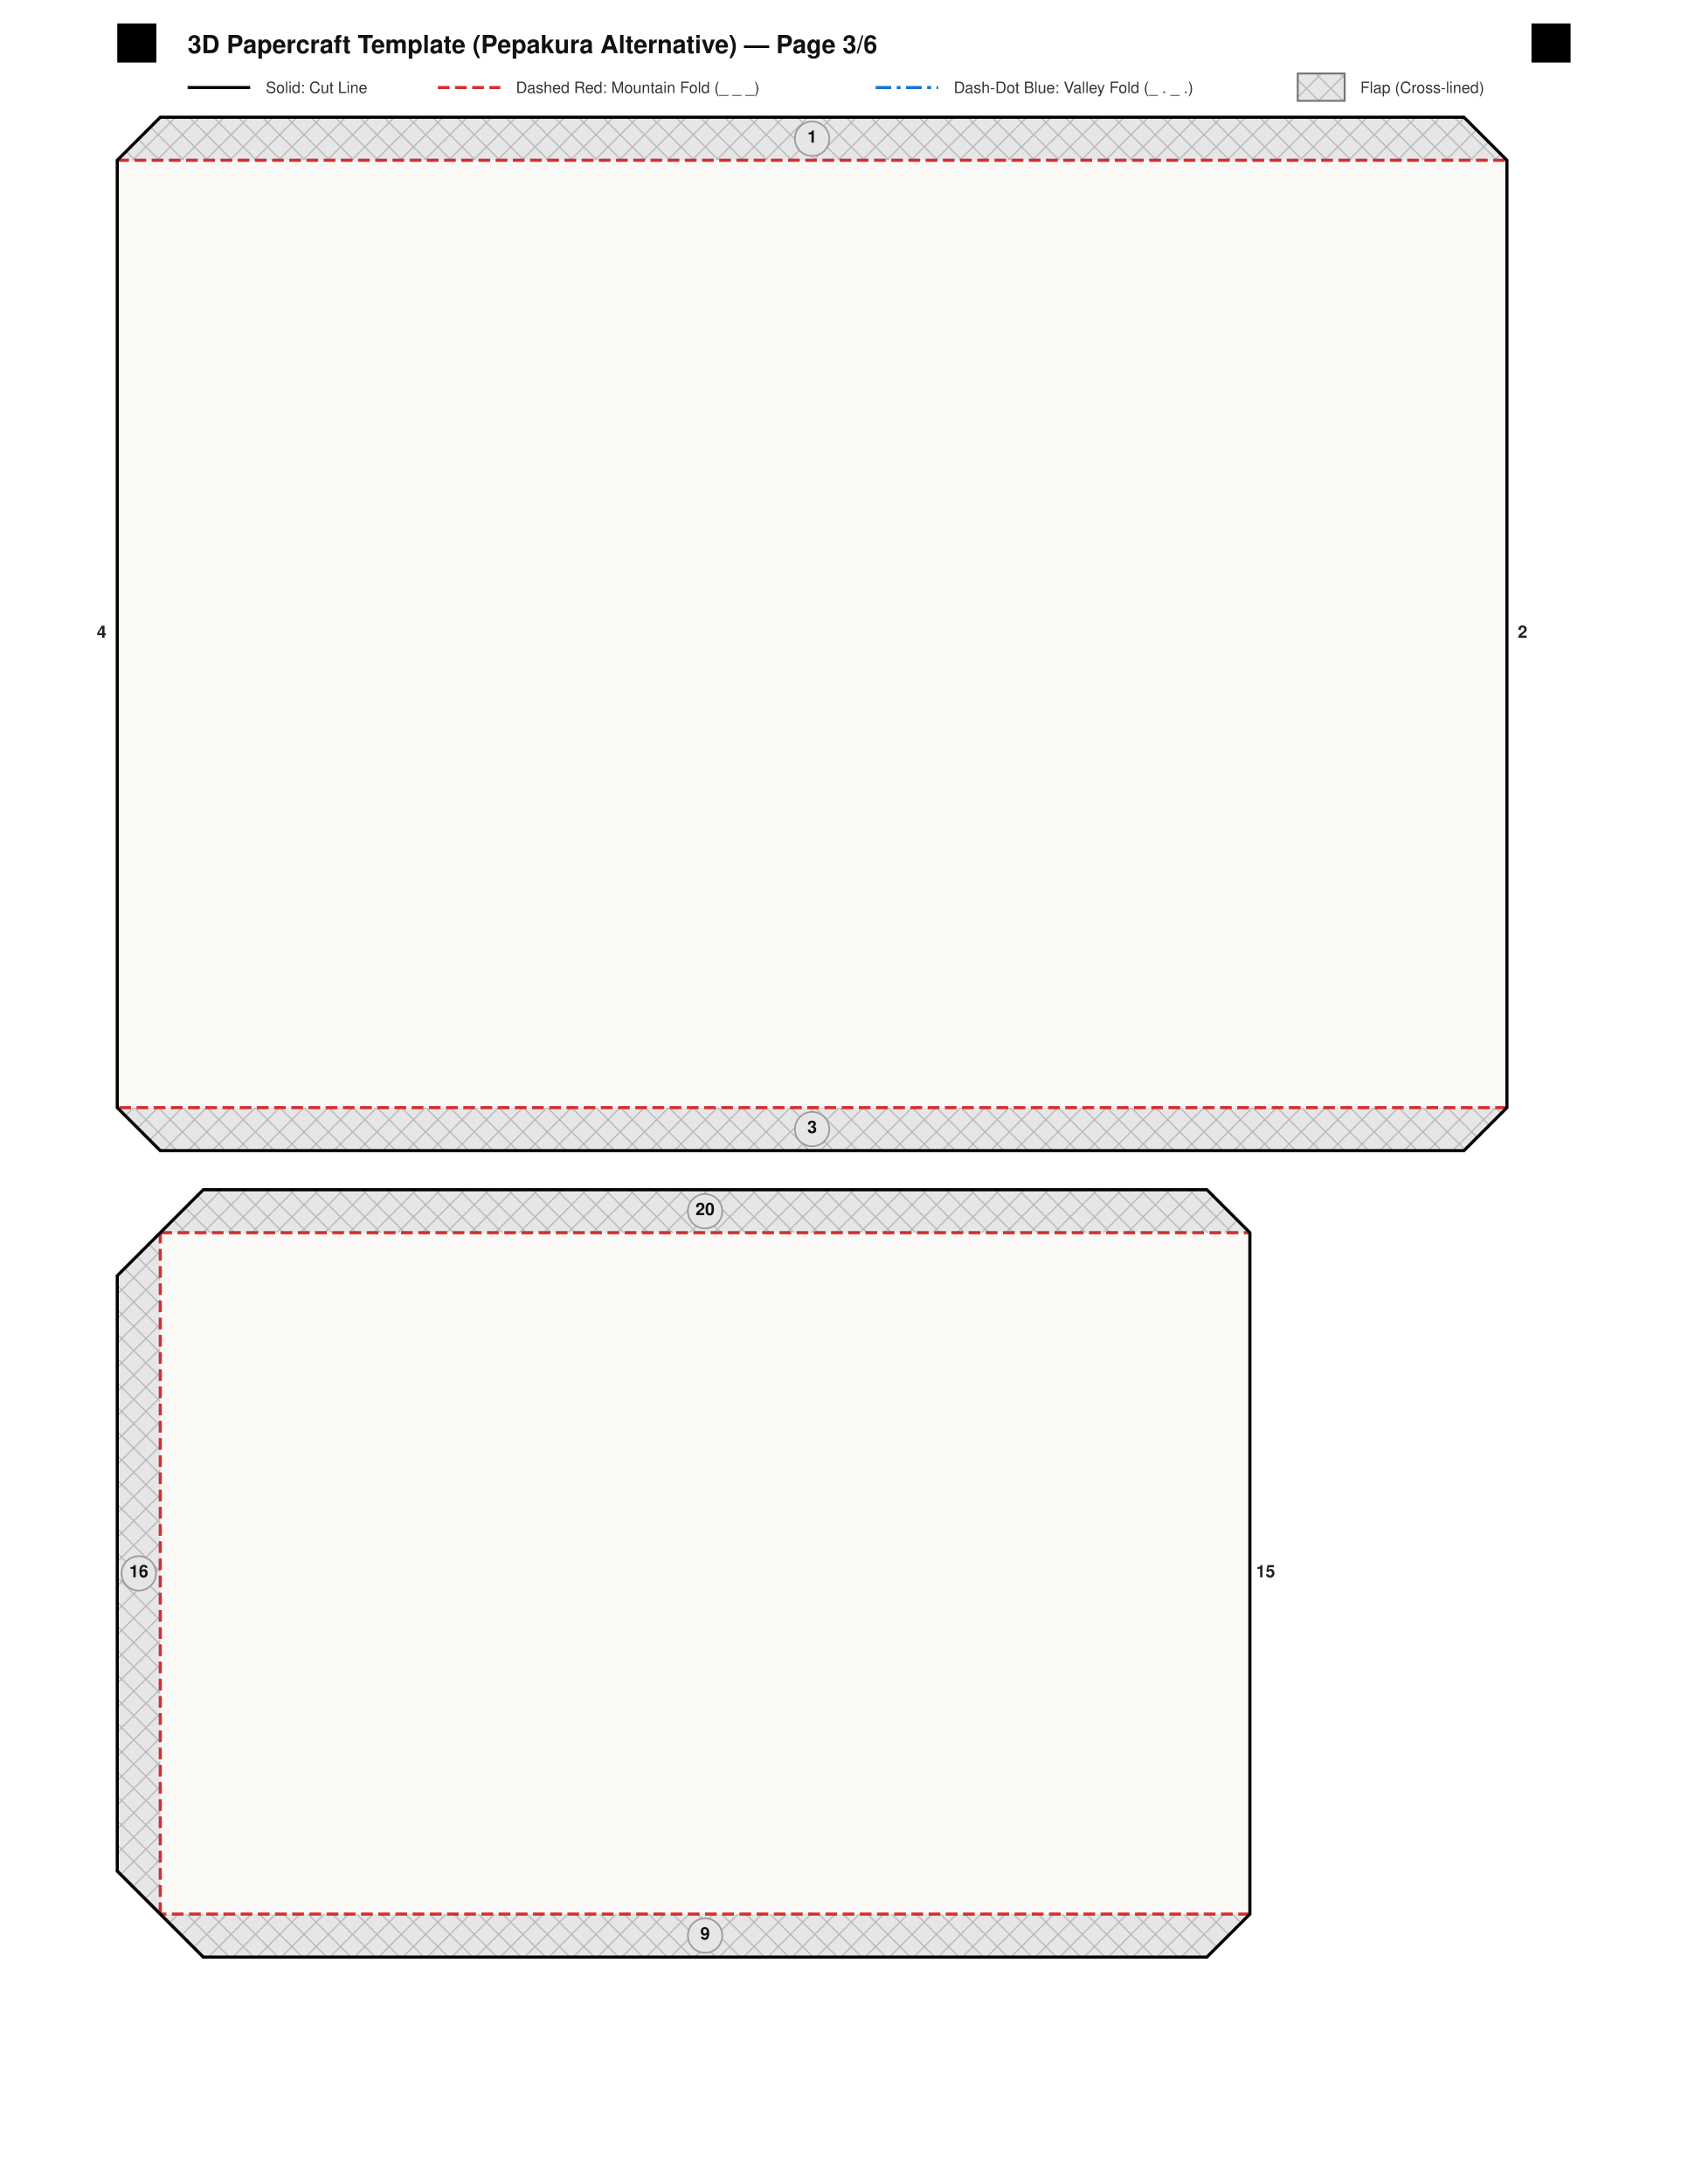
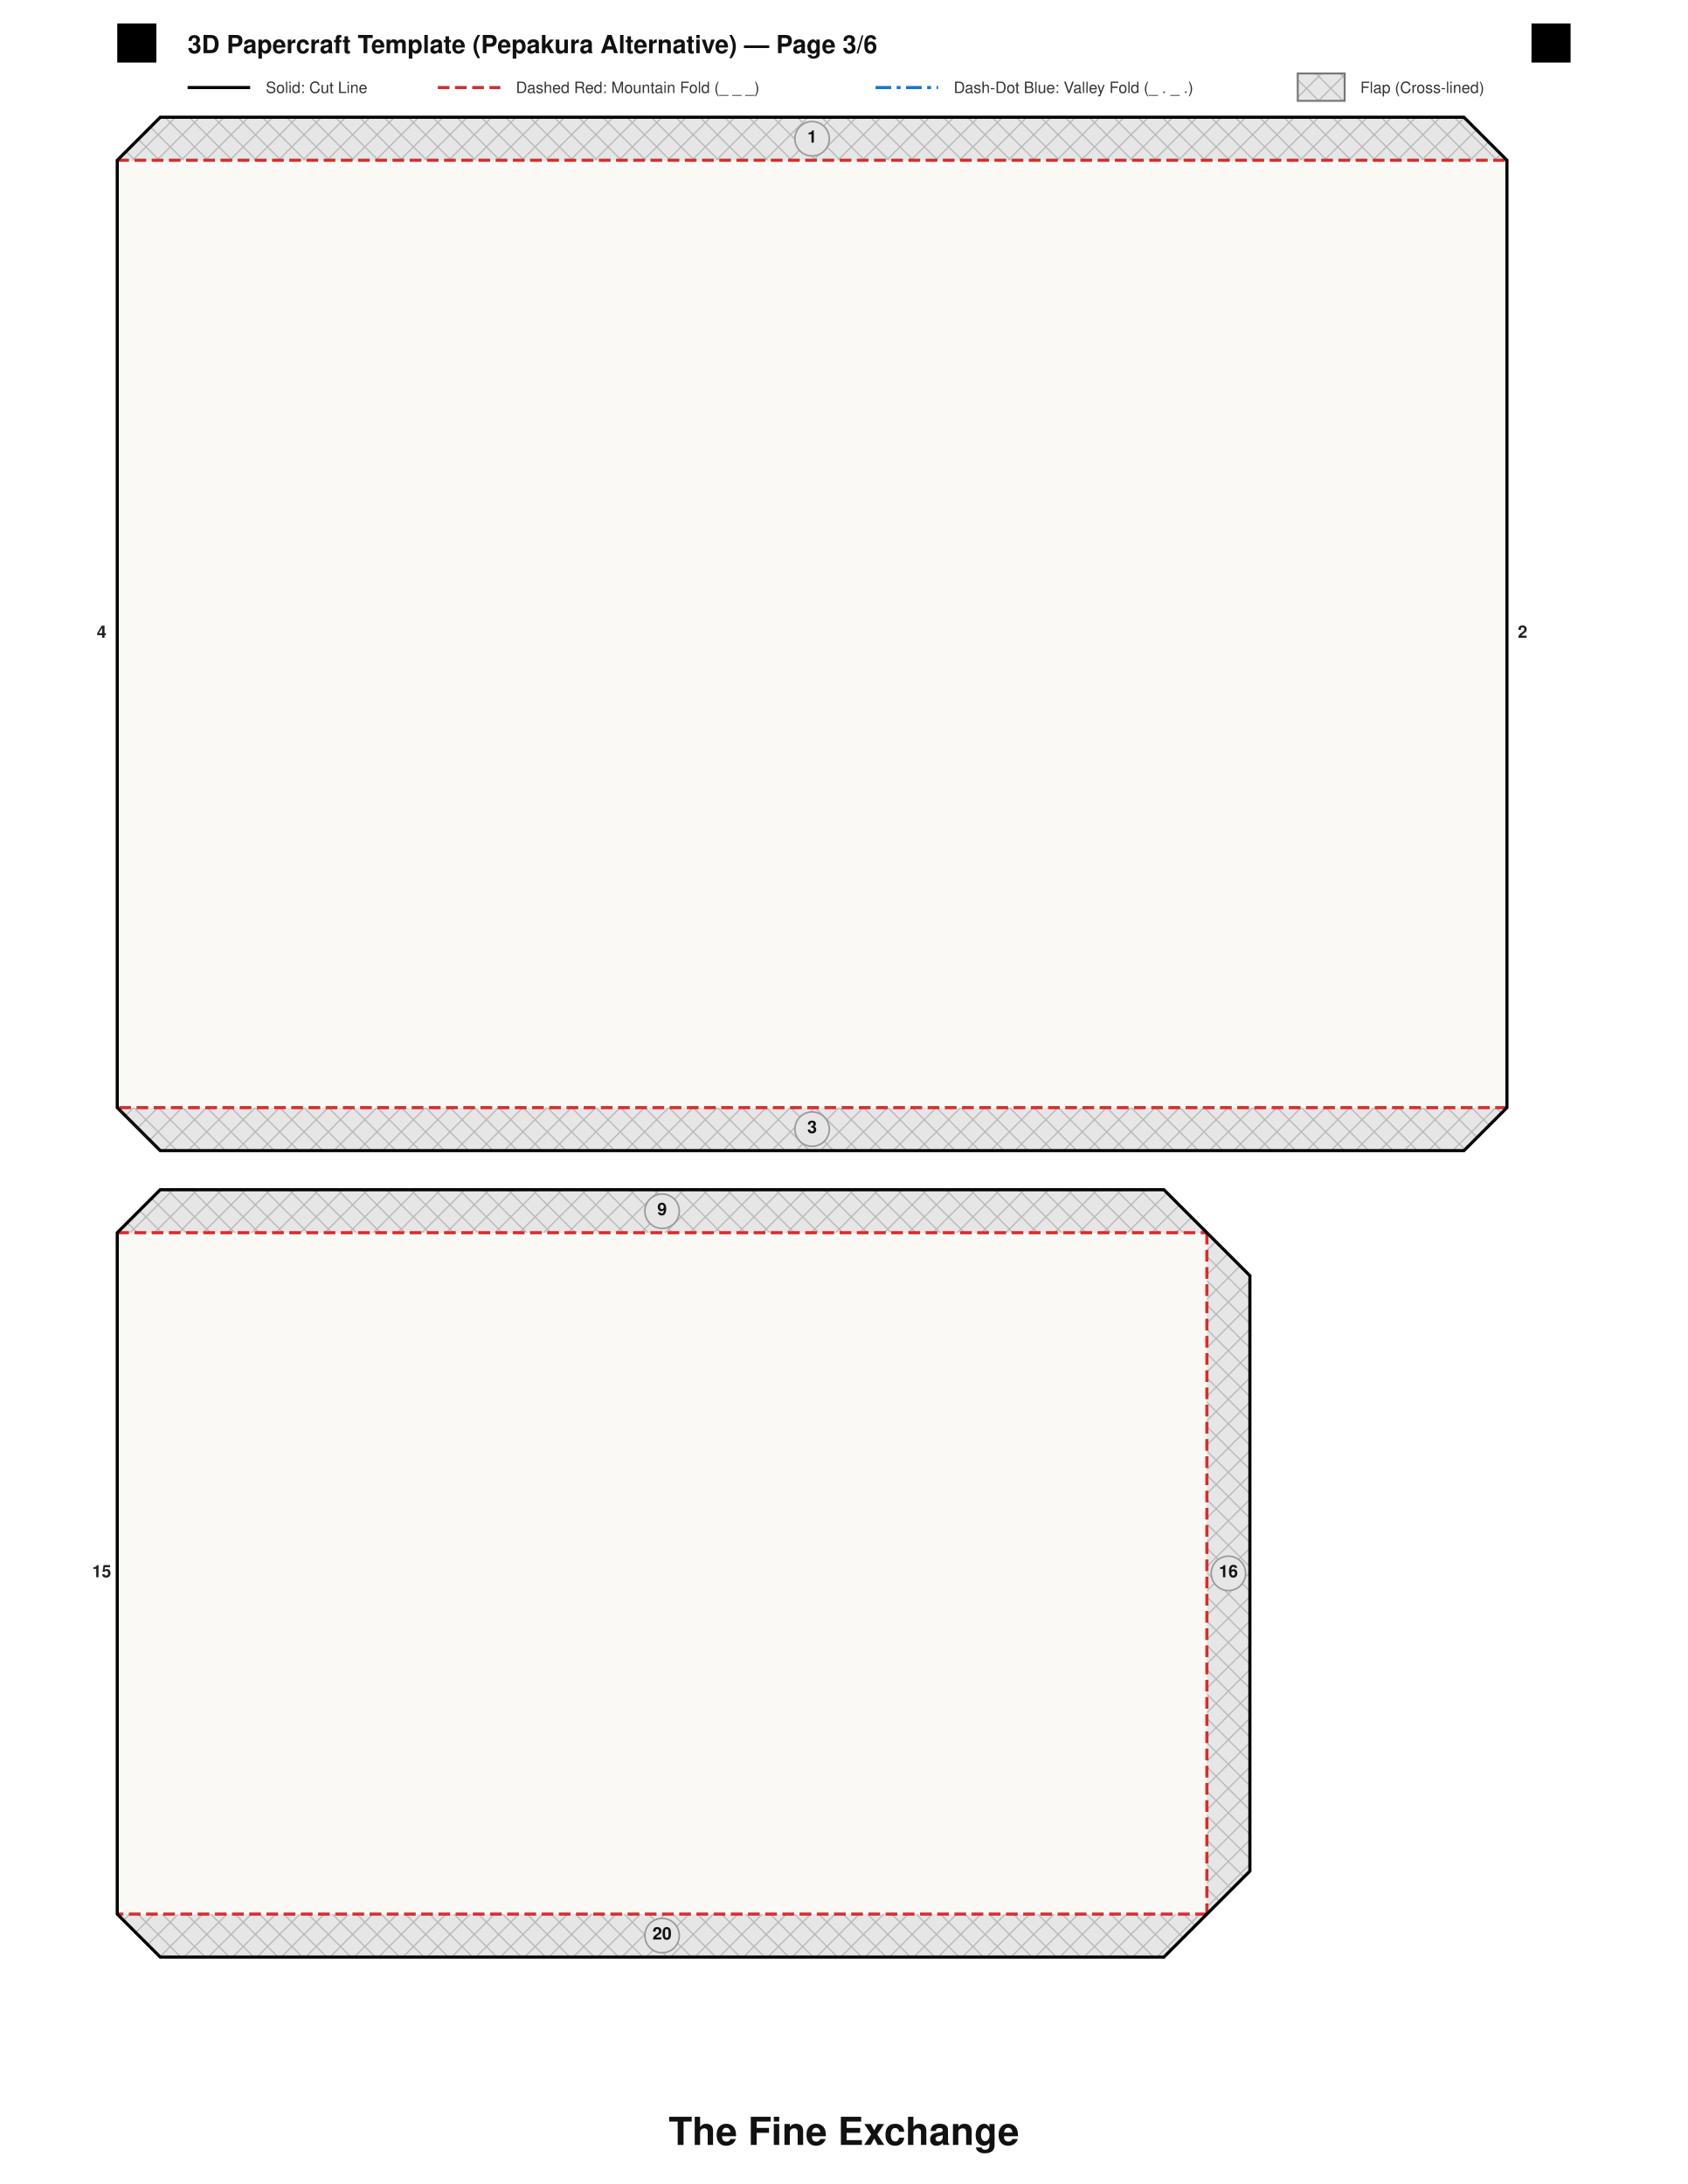
<svg xmlns="http://www.w3.org/2000/svg" width="215.9mm" height="279.4mm" viewBox="0 0 215.9 279.4">
  <defs>
    <pattern id="flap_crosshatch" width="2.2" height="2.2" patternTransform="rotate(45 0 0)" patternUnits="userSpaceOnUse">
      <rect width="2.2" height="2.2" fill="#E6E6E6" />
      <line x1="0" y1="0" x2="0" y2="2.2" stroke="#B8B8B8" stroke-width="0.32" />
      <line x1="0" y1="0" x2="2.2" y2="0" stroke="#B8B8B8" stroke-width="0.32" />
    </pattern>
  </defs>
  <g id="REGISTRATION_MARKS" fill="#000000">
    <rect x="15.0" y="3.0" width="5" height="5" />
    <rect x="195.9" y="3.0" width="5" height="5" />
  </g>
  <text x="24" y="6.8" font-family="Helvetica, Arial, sans-serif" font-weight="bold" font-size="3.2" fill="#111111">3D Papercraft Template (Pepakura Alternative) — Page 3/6</text>
  <g id="LEGEND" transform="translate(24, 11.2)" font-family="Helvetica, Arial, sans-serif" font-size="2.0" fill="#333333">
    <line x1="0" y1="0" x2="8" y2="0" stroke="#000000" stroke-width="0.4" />
    <text x="10" y="0.7">Solid: Cut Line</text>
    <line x1="32" y1="0" x2="40" y2="0" stroke="#D32F2F" stroke-width="0.4" stroke-dasharray="1.5,0.7" />
    <text x="42" y="0.7">Dashed Red: Mountain Fold (_ _ _)</text>
    <line x1="88" y1="0" x2="96" y2="0" stroke="#1976D2" stroke-width="0.4" stroke-dasharray="2.0,0.7,0.5,0.7" />
    <text x="98" y="0.7">Dash-Dot Blue: Valley Fold (_ . _ .)</text>
    <rect x="142" y="-1.8" width="6" height="3.5" fill="url(#flap_crosshatch)" stroke="#777777" stroke-width="0.25" />
    <text x="150" y="0.7">Flap (Cross-lined)</text>
  </g>
  <g id="FACETS" fill="#FBF9F5" stroke="none">
    <polygon points="15.00,20.50 192.76,20.50 192.76,141.70 15.00,141.70" />
-     <polygon points="20.50,157.70 159.88,157.70 159.88,244.87 20.50,244.87" />
+     <polygon points="154.38,244.87 15.00,244.87 15.00,157.70 154.38,157.70" />
  </g>
  <g id="GLUE_TABS" fill="url(#flap_crosshatch)" stroke="none">
    <polygon points="15.00,20.50 20.50,15.00 187.26,15.00 192.76,20.50" />
    <polygon points="192.76,141.70 187.26,147.20 20.50,147.20 15.00,141.70" />
-     <polygon points="159.88,244.87 154.38,250.37 26.00,250.37 20.50,244.87" />
-     <polygon points="20.50,244.87 15.00,239.37 15.00,163.20 20.50,157.70" />
-     <polygon points="20.50,157.70 26.00,152.20 154.38,152.20 159.88,157.70" />
+     <polygon points="15.00,157.70 20.50,152.20 148.88,152.20 154.38,157.70" />
+     <polygon points="154.38,157.70 159.88,163.20 159.88,239.37 154.38,244.87" />
+     <polygon points="154.38,244.87 148.88,250.37 20.50,250.37 15.00,244.87" />
  </g>
  <g id="FOLD_LINES">
    <line x1="15.00" y1="20.50" x2="192.76" y2="20.50" stroke="#D32F2F" stroke-width="0.4" stroke-dasharray="1.5,0.7" />
    <line x1="192.76" y1="141.70" x2="15.00" y2="141.70" stroke="#D32F2F" stroke-width="0.4" stroke-dasharray="1.5,0.7" />
-     <line x1="159.88" y1="244.87" x2="20.50" y2="244.87" stroke="#D32F2F" stroke-width="0.4" stroke-dasharray="1.5,0.7" />
-     <line x1="20.50" y1="244.87" x2="20.50" y2="157.70" stroke="#D32F2F" stroke-width="0.4" stroke-dasharray="1.5,0.7" />
-     <line x1="20.50" y1="157.70" x2="159.88" y2="157.70" stroke="#D32F2F" stroke-width="0.4" stroke-dasharray="1.5,0.7" />
+     <line x1="15.00" y1="157.70" x2="154.38" y2="157.70" stroke="#D32F2F" stroke-width="0.4" stroke-dasharray="1.5,0.7" />
+     <line x1="154.38" y1="157.70" x2="154.38" y2="244.87" stroke="#D32F2F" stroke-width="0.4" stroke-dasharray="1.5,0.7" />
+     <line x1="154.38" y1="244.87" x2="15.00" y2="244.87" stroke="#D32F2F" stroke-width="0.4" stroke-dasharray="1.5,0.7" />
  </g>
  <g id="CUT_LINES" fill="none" stroke="#000000" stroke-width="0.4">
    <polygon points="15.00,20.50 20.50,15.00 187.26,15.00 192.76,20.50 192.76,141.70 187.26,147.20 20.50,147.20 15.00,141.70" />
-     <polygon points="20.50,157.70 26.00,152.20 154.38,152.20 159.88,157.70 159.88,244.87 154.38,250.37 26.00,250.37 20.50,244.87 15.00,239.37 15.00,163.20" />
+     <polygon points="154.38,244.87 148.88,250.37 20.50,250.37 15.00,244.87 15.00,157.70 20.50,152.20 148.88,152.20 154.38,157.70 159.88,163.20 159.88,239.37" />
  </g>
  <g id="EDGE_IDS" font-family="Helvetica, Arial, sans-serif" font-size="2.2" font-weight="bold" text-anchor="middle" dominant-baseline="central">
    <circle cx="103.88" cy="17.75" r="2.2" fill="#E6E6E6" stroke="#999999" stroke-width="0.2" />
    <text x="103.88" y="17.75" fill="#111111">1</text>
    <circle cx="103.88" cy="144.45" r="2.2" fill="#E6E6E6" stroke="#999999" stroke-width="0.2" />
    <text x="103.88" y="144.45" fill="#111111">3</text>
    <text x="194.76" y="81.10" fill="#222222">2</text>
    <text x="13.00" y="81.10" fill="#222222">4</text>
-     <circle cx="90.19" cy="247.62" r="2.2" fill="#E6E6E6" stroke="#999999" stroke-width="0.2" />
-     <text x="90.19" y="247.62" fill="#111111">9</text>
-     <circle cx="17.75" cy="201.28" r="2.2" fill="#E6E6E6" stroke="#999999" stroke-width="0.2" />
-     <text x="17.75" y="201.28" fill="#111111">16</text>
-     <circle cx="90.19" cy="154.95" r="2.2" fill="#E6E6E6" stroke="#999999" stroke-width="0.2" />
-     <text x="90.19" y="154.95" fill="#111111">20</text>
-     <text x="161.88" y="201.28" fill="#222222">15</text>
+     <circle cx="84.69" cy="154.95" r="2.2" fill="#E6E6E6" stroke="#999999" stroke-width="0.2" />
+     <text x="84.69" y="154.95" fill="#111111">9</text>
+     <circle cx="157.13" cy="201.28" r="2.2" fill="#E6E6E6" stroke="#999999" stroke-width="0.2" />
+     <text x="157.13" y="201.28" fill="#111111">16</text>
+     <circle cx="84.69" cy="247.62" r="2.2" fill="#E6E6E6" stroke="#999999" stroke-width="0.2" />
+     <text x="84.69" y="247.62" fill="#111111">20</text>
+     <text x="13.00" y="201.28" fill="#222222">15</text>
  </g>
+   <text x="107.95" y="274.40" font-family="Helvetica, Arial, sans-serif" font-weight="bold" font-size="4.94" text-anchor="middle" fill="#111111">The Fine Exchange</text>
</svg>
